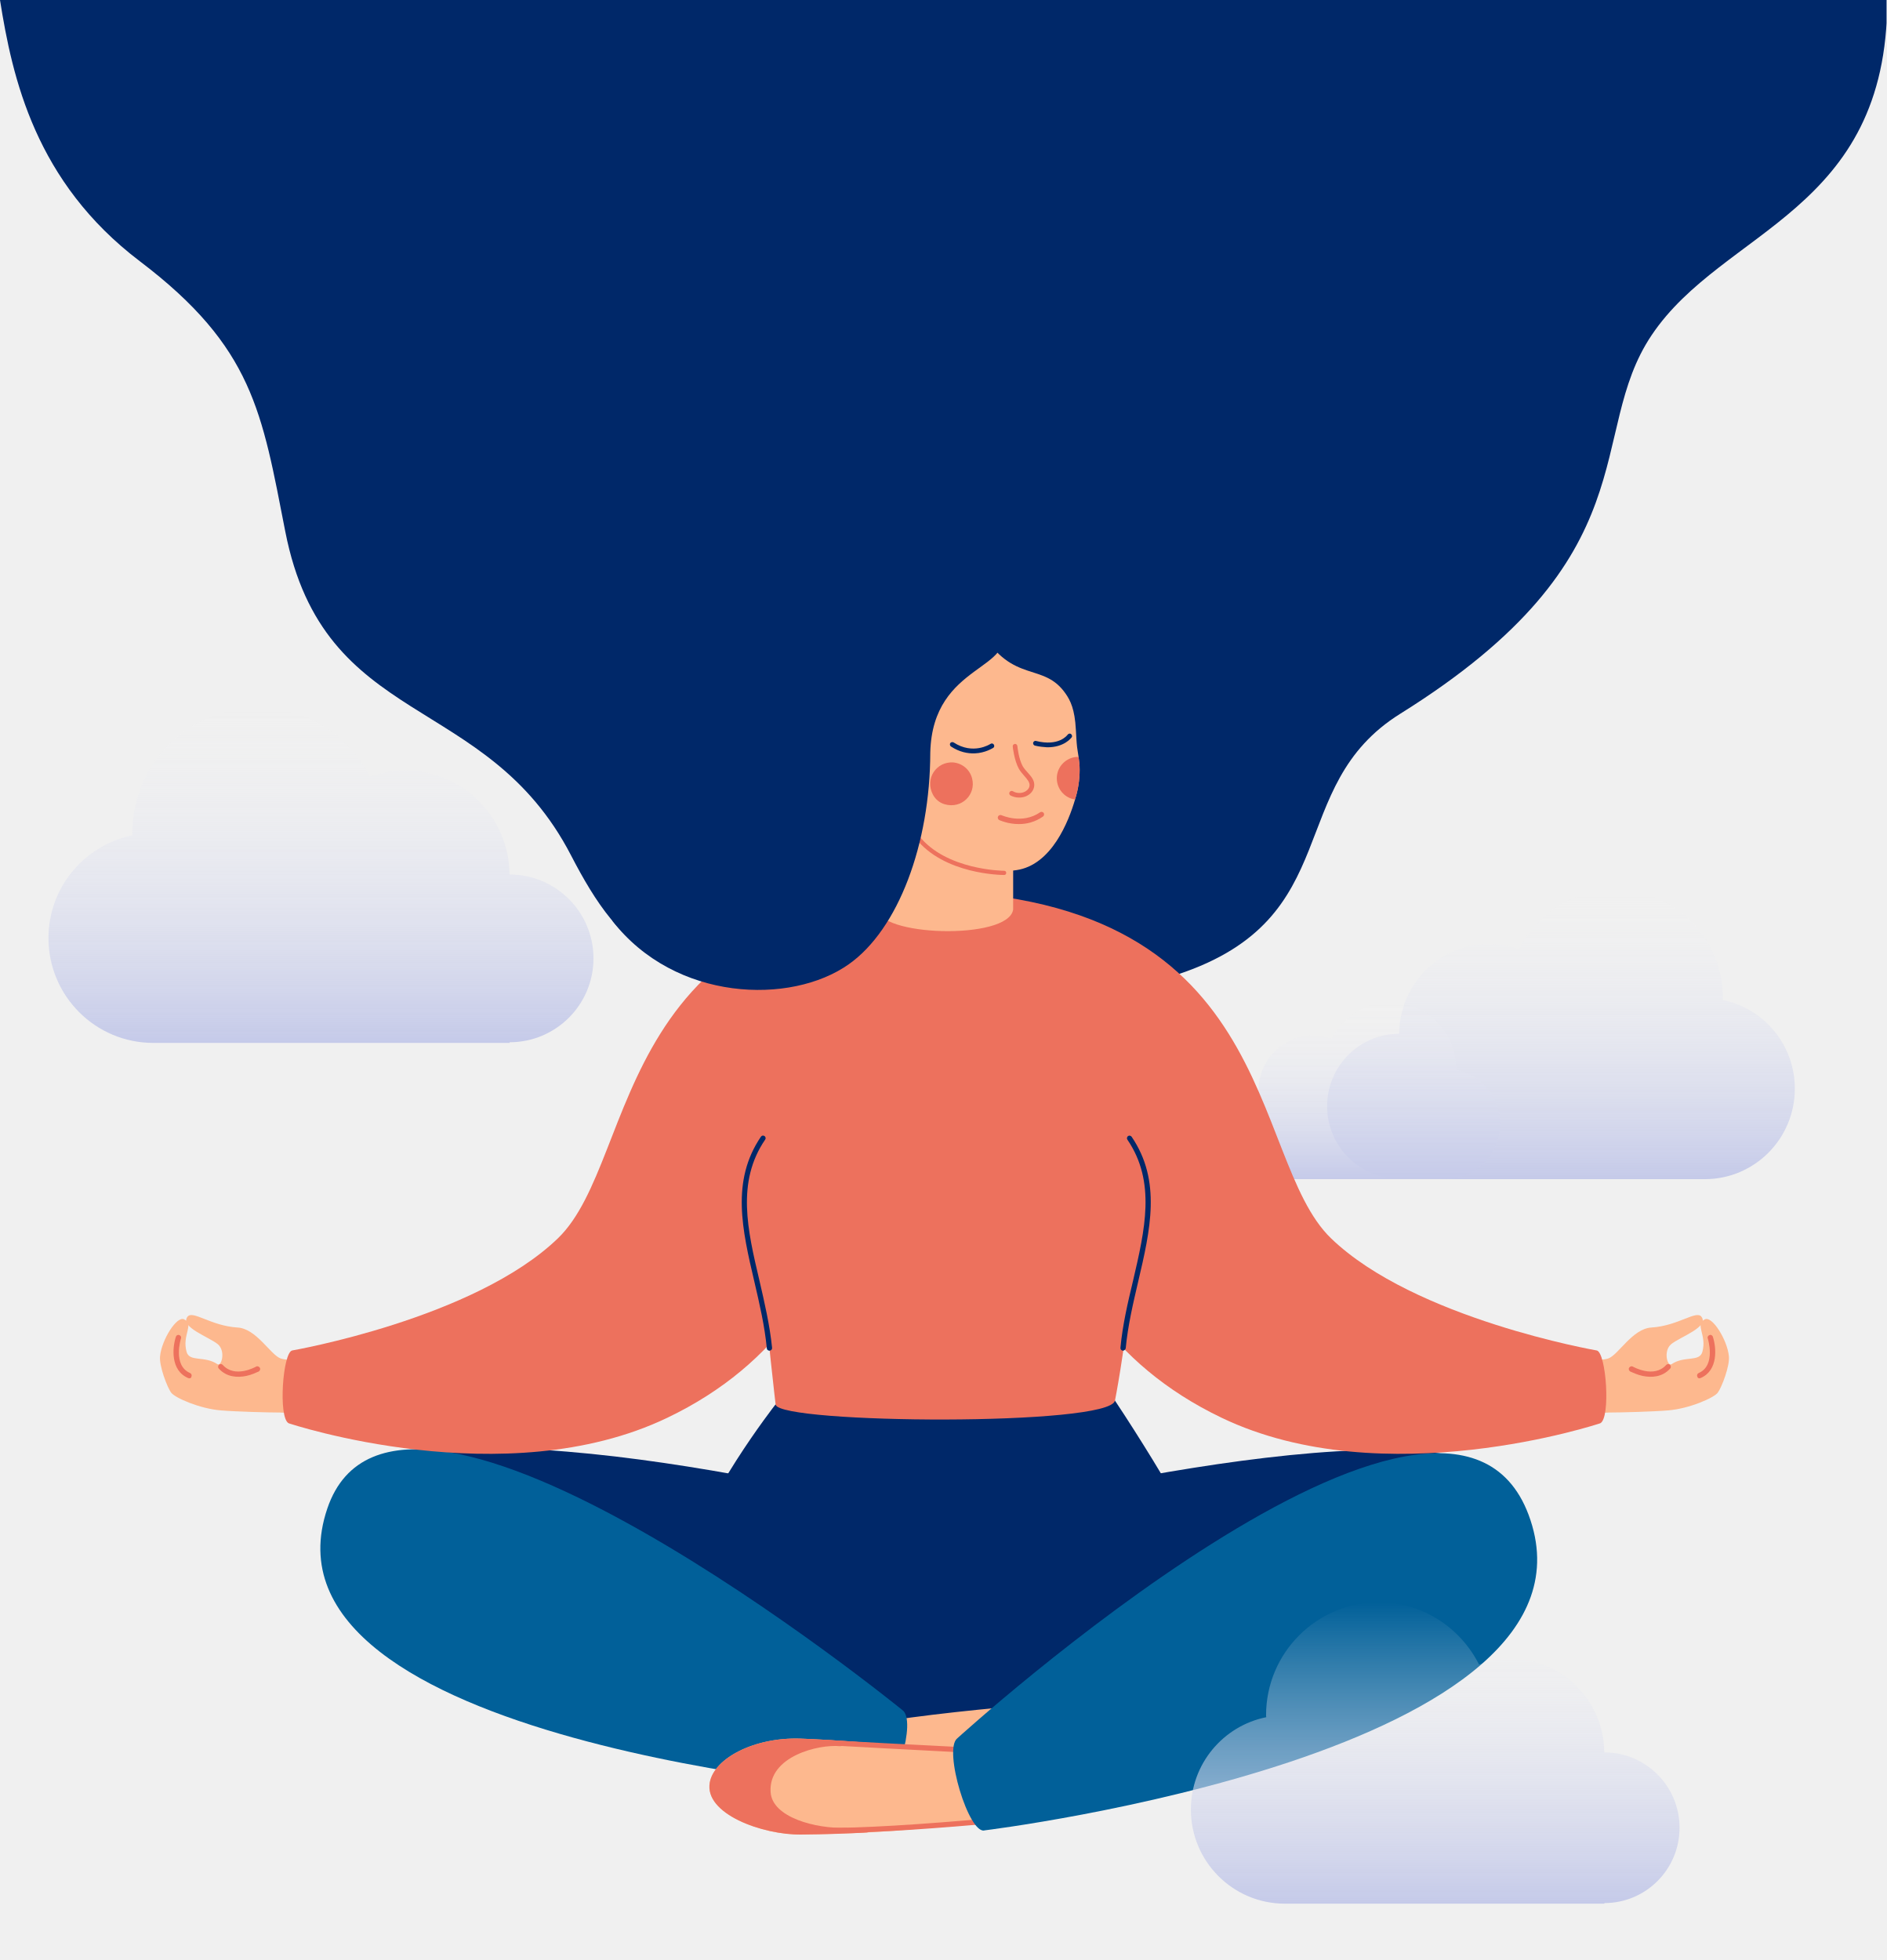
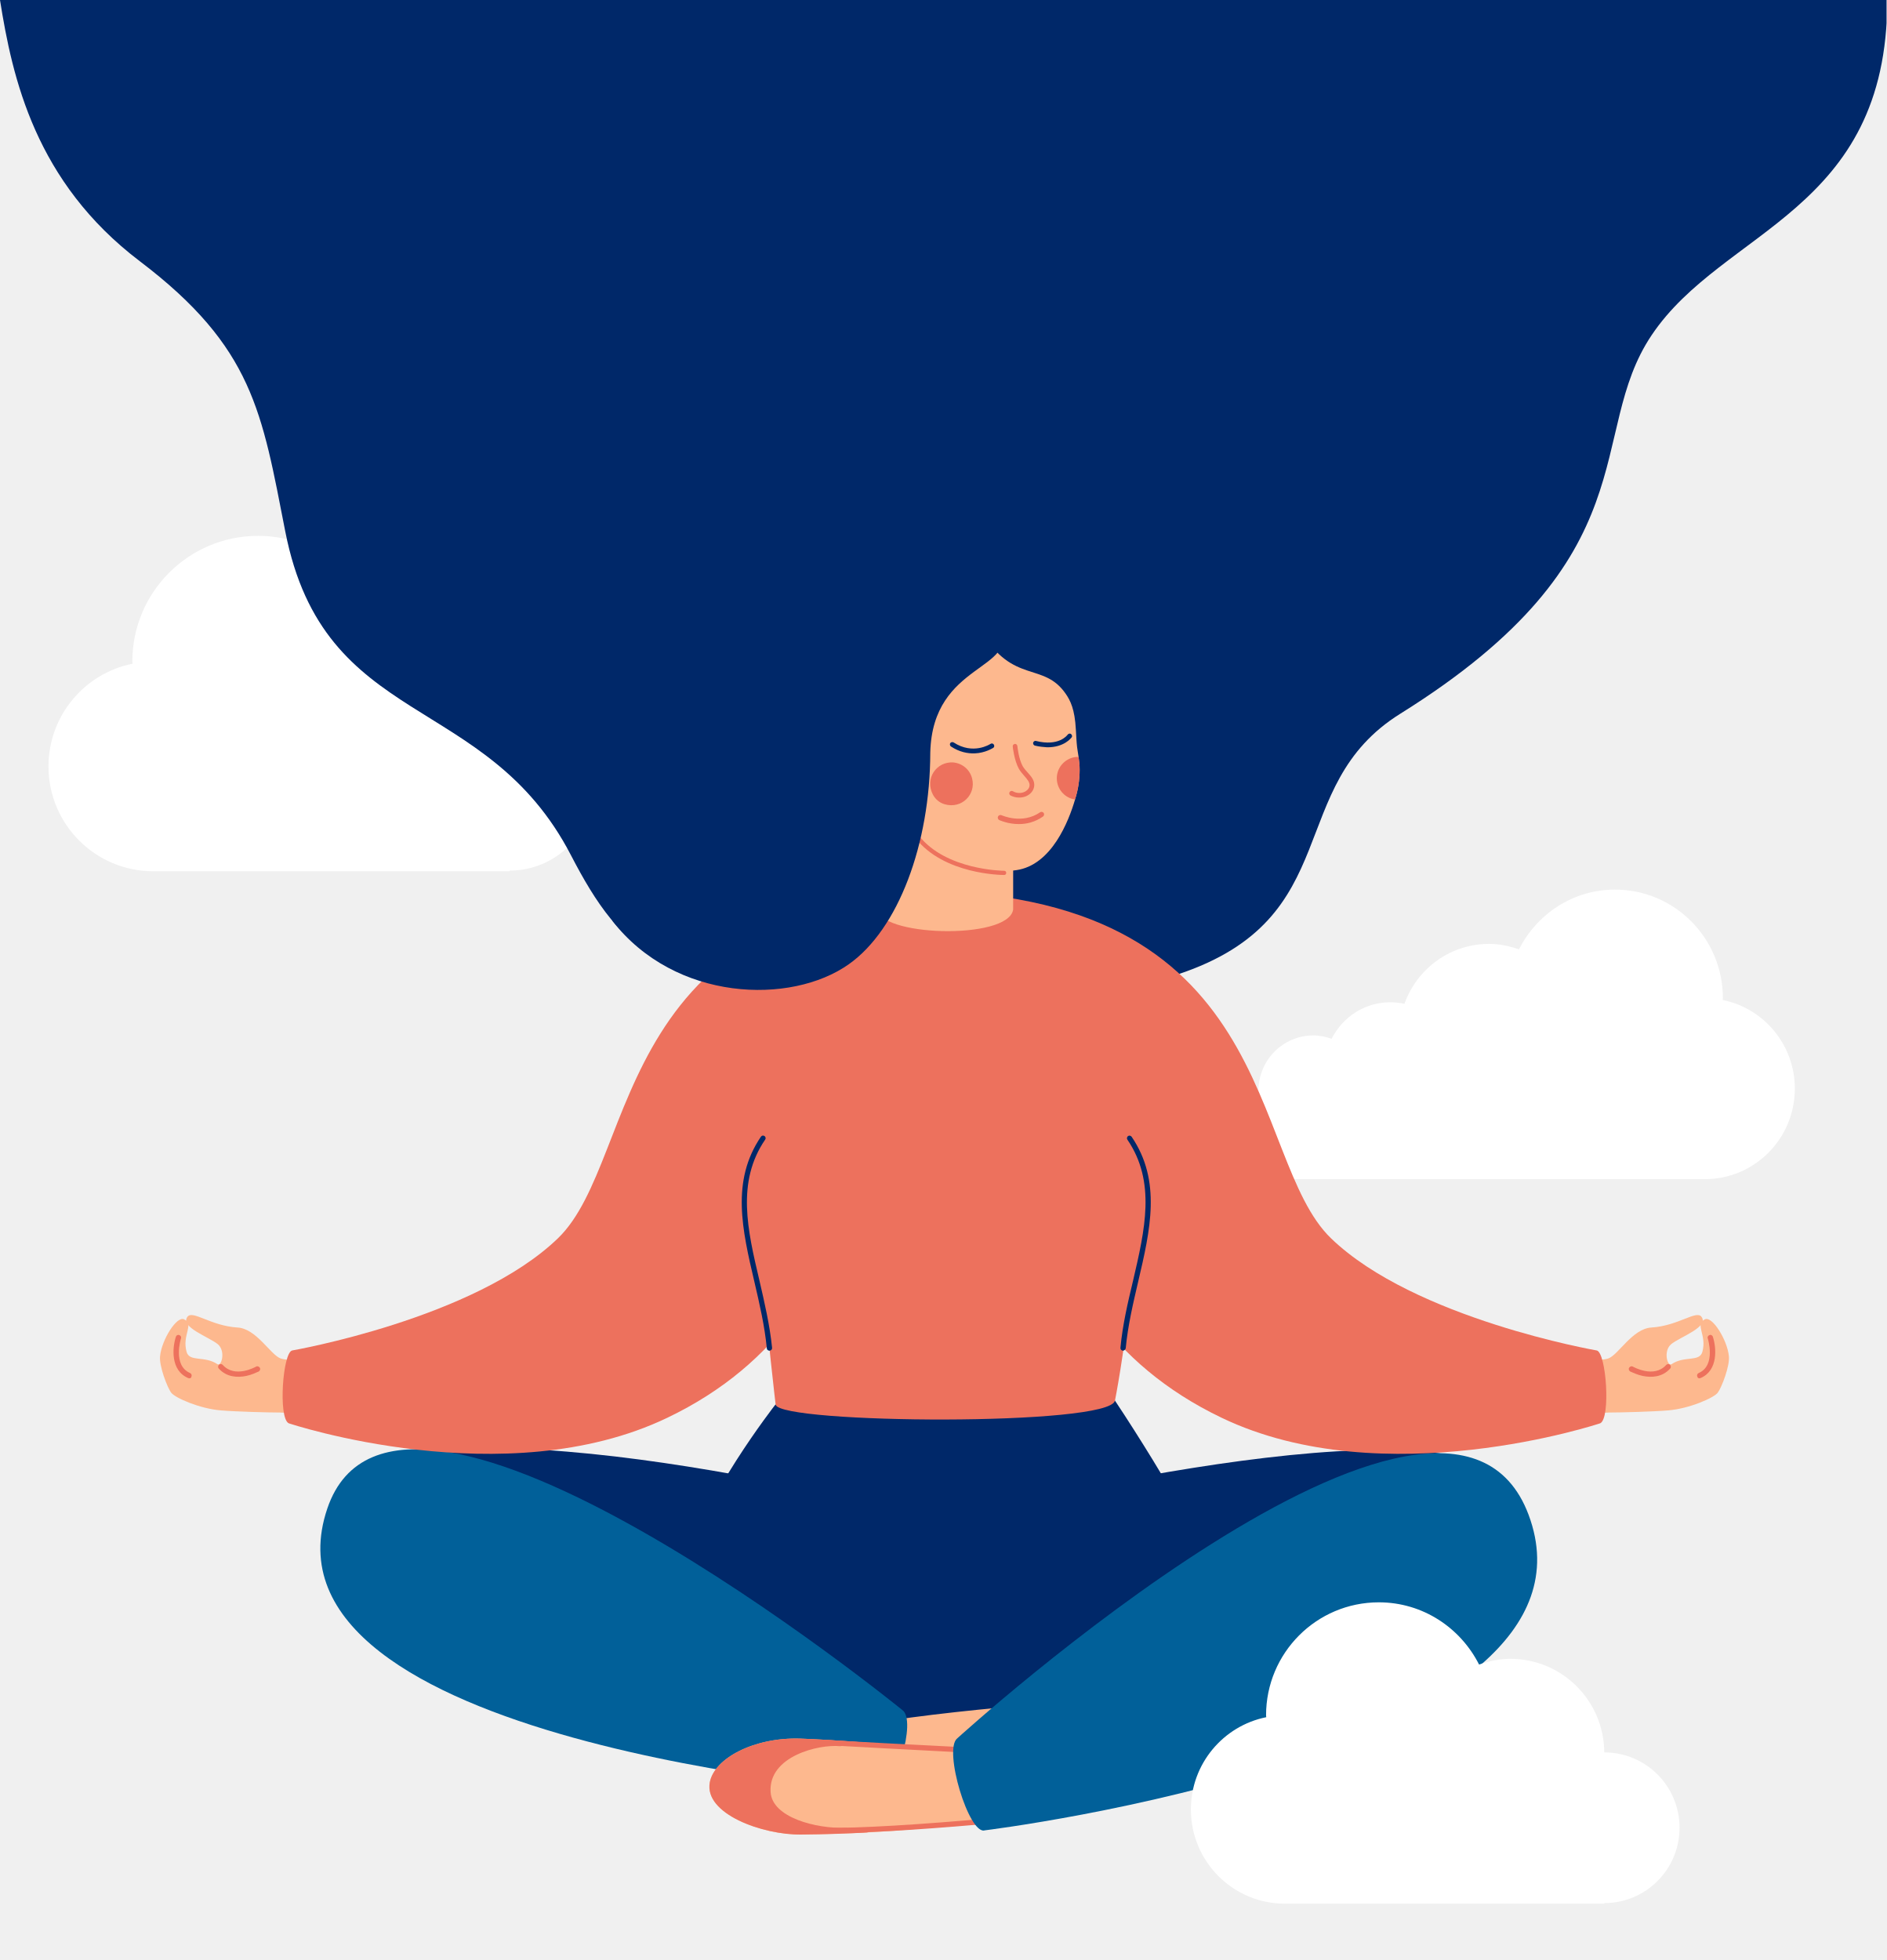
<svg xmlns="http://www.w3.org/2000/svg" width="1440" height="1496" viewBox="0 0 1440 1496" fill="none">
  <g clip-path="url(#clip0)">
-     <path d="M453 731.5C453 766.844 424.344 795.5 389 795.5V796H117C72.812 796 37 760.187 37 716C37 677.25 64.563 644.937 101.156 637.594C101.156 637.063 101 636.563 101 636C101 582.969 143.969 540 197 540C234.438 540 266.5 561.625 282.344 592.875C290.719 589.937 299.594 588 309 588C352.844 588 388.344 623.25 388.906 667H389V667.5C424.344 667.5 453 696.156 453 731.5Z" fill="url(#paint0_linear)" />
-     <path d="M1013 844.318C1013 874.83 1037.59 899.568 1067.92 899.568V900H1301.35C1339.27 900 1370 869.083 1370 830.938C1370 797.485 1346.35 769.59 1314.94 763.251C1314.94 762.793 1315.08 762.361 1315.08 761.875C1315.08 716.094 1278.2 679 1232.69 679C1200.56 679 1173.05 697.668 1159.45 724.646C1152.27 722.11 1144.65 720.438 1136.58 720.438C1098.95 720.438 1068.49 750.868 1068 788.637H1067.92V789.068C1037.59 789.068 1013 813.807 1013 844.318Z" fill="url(#paint1_linear)" />
-     <path d="M927 865.986C927 884.625 942.017 899.736 960.538 899.736V900H1103.08C1126.23 900 1145 881.114 1145 857.812C1145 837.378 1130.56 820.338 1111.38 816.466C1111.38 816.186 1111.46 815.922 1111.46 815.625C1111.46 787.659 1088.94 765 1061.15 765C1041.53 765 1024.73 776.404 1016.43 792.883C1012.04 791.334 1007.39 790.312 1002.46 790.312C979.486 790.312 960.882 808.901 960.588 831.973H960.538V832.236C942.017 832.236 927 847.348 927 865.986Z" fill="url(#paint2_linear)" />
+     <path d="M453 600.5C453 635.844 424.344 664.5 389 664.5V665H117C72.812 665 37 629.187 37 585C37 546.25 64.563 513.937 101.156 506.594C101.156 506.063 101 505.563 101 505C101 451.969 143.969 409 197 409C234.438 409 266.5 430.625 282.344 461.875C290.719 458.937 299.594 457 309 457C352.844 457 388.344 492.25 388.906 536H389V536.5C424.344 536.5 453 565.156 453 600.5Z" fill="white" />
+     <path d="M1013 844.318C1013 874.83 1037.59 899.568 1067.92 899.568V900H1301.35C1339.27 900 1370 869.083 1370 830.938C1370 797.485 1346.35 769.59 1314.94 763.251C1314.94 762.793 1315.08 762.361 1315.08 761.875C1315.08 716.094 1278.2 679 1232.69 679C1200.56 679 1173.05 697.668 1159.45 724.646C1152.27 722.11 1144.65 720.438 1136.58 720.438C1098.95 720.438 1068.49 750.868 1068 788.637H1067.92V789.068C1037.59 789.068 1013 813.807 1013 844.318Z" fill="white" />
+     <path d="M927 865.986C927 884.625 942.017 899.736 960.538 899.736V900H1103.08C1126.23 900 1145 881.114 1145 857.812C1145 837.378 1130.56 820.338 1111.38 816.466C1111.38 816.186 1111.46 815.922 1111.46 815.625C1111.46 787.659 1088.94 765 1061.15 765C1041.53 765 1024.73 776.404 1016.43 792.883C1012.04 791.334 1007.39 790.312 1002.46 790.312C979.486 790.312 960.882 808.901 960.588 831.973H960.538V832.236C942.017 832.236 927 847.348 927 865.986Z" fill="white" />
    <path d="M1260.71 255.802C1209.64 331.756 1261.99 424.25 1068.97 544.684C979.211 600.565 1028.83 700.606 899.242 743.641C892.177 745.889 705.263 739.948 705.102 740.108C704.46 740.429 703.818 740.59 703.175 740.911C682.461 748.78 668.972 728.225 659.819 730.795C514.495 772.064 473.387 725.335 435.811 652.753C370.777 527.341 247.452 557.37 217.745 405.622C199.921 314.574 193.337 265.116 106.785 199.439C26.977 138.901 9.474 59.735 0 0H1440.55C1440.55 162.185 1315.3 174.389 1260.71 255.802Z" fill="#002869" />
    <path d="M672.504 1358.02C802.413 1371.02 1147.5 1127.26 1147.5 1127.26C1081.5 1066.73 723.568 1158.9 723.568 1158.9C704.62 1165.16 661.424 1353.52 672.504 1358.02Z" fill="#002869" />
    <path d="M756.327 1356.09C626.579 1369.1 268.167 1123.89 268.167 1123.89C369.492 1067.69 705.423 1156.97 705.423 1156.97C724.211 1163.23 767.407 1351.43 756.327 1356.09Z" fill="#002869" />
    <path d="M926.862 1195.19C926.862 1195.19 891.695 1130.15 850.908 1068.81C769.334 1078.29 672.023 1081.02 591.894 1072.03C591.894 1072.03 534.567 1145.41 525.093 1192.94C516.101 1238.71 884.951 1281.1 926.862 1195.19Z" fill="#002869" />
    <path d="M660.461 1364.92C660.461 1364.92 654.68 1316.75 679.088 1313.21C719.875 1307.11 776.881 1301.65 802.574 1300.37C836.295 1298.76 865.521 1314.5 869.053 1332.81C873.71 1356.73 831.478 1373.43 803.376 1373.59C695.949 1373.91 664.155 1361.39 660.461 1364.92Z" fill="#FDB88E" />
    <path d="M670.738 1366.53C670.738 1366.53 188.841 1330.88 249.861 1151.35C303.976 992.056 688.723 1305.19 688.723 1305.19C700.124 1312.89 682.942 1369.42 670.738 1366.53Z" fill="#016099" />
-     <path d="M760.984 1389.33C760.984 1389.33 765.962 1341.16 740.429 1337.94C727.423 1336.34 712.81 1334.73 698.037 1333.29C664.315 1330.08 629.63 1327.67 610.842 1327.02C575.515 1325.9 545.165 1342.12 541.793 1360.43C537.297 1384.51 582.099 1400.57 611.485 1400.25C724.05 1398.8 757.13 1385.8 760.984 1389.33Z" fill="#FDB88E" />
-     <path d="M663.994 1330.24C642.637 1328.63 623.207 1327.35 610.842 1327.02C575.515 1325.9 545.165 1342.12 541.793 1360.43C537.297 1384.51 582.099 1400.57 611.485 1400.25C630.754 1400.09 647.775 1399.45 662.709 1398.64L645.688 1395.11C622.886 1395.91 589.325 1387.24 588.201 1367.81C586.434 1340.35 625.134 1331.2 641.192 1332.81L663.994 1330.24Z" fill="#ED715D" />
+     <path d="M760.984 1389.33C760.984 1389.33 765.962 1341.16 740.429 1337.94C727.423 1336.34 712.81 1334.73 698.037 1333.29C664.315 1330.08 629.63 1327.67 610.842 1327.02C575.515 1325.9 545.165 1342.12 541.793 1360.42C537.297 1384.51 582.099 1400.57 611.485 1400.25C724.05 1398.8 757.13 1385.8 760.984 1389.33Z" fill="#FDB88E" />
+     <path d="M663.994 1330.24C642.637 1328.63 623.207 1327.35 610.842 1327.02C575.515 1325.9 545.165 1342.12 541.793 1360.42C537.297 1384.51 582.099 1400.57 611.485 1400.25C630.754 1400.09 647.775 1399.45 662.709 1398.64L645.688 1395.11C622.886 1395.91 589.325 1387.24 588.201 1367.81C586.434 1340.35 625.134 1331.2 641.192 1332.81L663.994 1330.24Z" fill="#ED715D" />
    <path d="M742.035 1337.94C741.875 1337.94 741.875 1337.94 742.035 1337.94C709.117 1336.18 632.36 1332.32 630.754 1331.84C629.63 1331.52 628.988 1330.56 629.309 1329.43C629.63 1328.47 630.594 1327.83 631.557 1327.99C634.769 1328.47 712.328 1332.48 742.035 1333.93C743.159 1333.93 743.962 1334.89 743.962 1336.02C743.962 1337.14 742.999 1337.94 742.035 1337.94Z" fill="#ED715D" />
    <path d="M635.411 1399.12C633.645 1399.12 632.039 1399.12 630.433 1399.12C629.309 1399.12 628.506 1398.16 628.506 1397.04C628.506 1395.91 629.309 1395.11 630.594 1395.11C655.644 1395.43 700.606 1392.86 760.823 1387.4C761.947 1387.24 762.911 1388.04 763.071 1389.17C763.232 1390.29 762.429 1391.26 761.305 1391.42C721.16 1394.95 667.848 1399.12 635.411 1399.12Z" fill="#ED715D" />
-     <path d="M751.67 1397.04C751.67 1397.04 1234.69 1337.94 1166.77 1156.17C1103.5 987.561 730.634 1326.86 730.634 1326.86C719.876 1335.37 739.627 1400.73 751.67 1397.04Z" fill="#016099" />
+     <path d="M751.67 1397.04C751.67 1397.04 1234.69 1337.94 1166.77 1156.17C1103.5 987.56 730.634 1326.86 730.634 1326.86C719.876 1335.37 739.627 1400.73 751.67 1397.04Z" fill="#016099" />
    <path d="M130.711 1063.03C127.66 1059.02 121.237 1042.16 122.2 1034.93C123.485 1022.57 134.886 1004.26 140.507 1006.99C148.535 1011.01 138.74 1018.87 142.433 1031.88C144.682 1039.75 156.083 1034.61 165.878 1041.19C169.09 1043.44 172.462 1031.08 166.199 1025.94C159.294 1020.32 137.295 1012.93 143.076 1005.06C147.09 999.765 160.739 1011.97 181.294 1013.25C195.746 1014.06 206.504 1034.13 214.212 1036.86C229.628 1042.16 285.991 1025.3 336.734 1019.68C346.69 1018.55 492.335 1017.27 418.308 1080.7C395.185 1100.61 245.686 1078.77 213.57 1078.13C204.899 1078.13 180.17 1077.48 168.768 1076.52C152.389 1075.24 133.602 1066.89 130.711 1063.03Z" fill="#FDB88E" />
    <path d="M188.038 1050.19C181.133 1051.63 172.944 1051.15 167.002 1044.57C166.199 1043.76 166.36 1042.32 167.163 1041.68C167.966 1040.87 169.411 1041.03 170.053 1041.84C179.367 1052.11 194.782 1043.44 195.425 1043.12C196.388 1042.48 197.673 1042.96 198.315 1043.92C198.957 1044.89 198.476 1046.17 197.512 1046.81C195.264 1047.78 191.892 1049.38 188.038 1050.19Z" fill="#ED715D" />
    <path d="M144.842 1051.95C144.36 1052.11 144.039 1051.95 143.558 1051.79C130.069 1046.01 131.514 1028.67 134.244 1020.32C134.565 1019.19 135.85 1018.55 136.813 1019.03C137.937 1019.36 138.58 1020.64 138.098 1021.6C138.098 1021.76 131.675 1042.16 145.003 1047.94C146.127 1048.42 146.609 1049.7 146.127 1050.67C146.127 1051.47 145.485 1051.95 144.842 1051.95Z" fill="#ED715D" />
    <path d="M747.334 679.891C463.11 678.767 490.087 883.184 425.855 945.168C362.105 1006.67 223.044 1030.76 223.044 1030.76C215.818 1032.2 212.285 1082.14 220.314 1086.32C220.314 1086.32 385.389 1141.56 509.356 1082.14C595.587 1040.87 634.929 971.824 647.936 905.023C678.607 749.904 763.553 668.008 747.334 679.891Z" fill="#ED715D" />
    <path d="M1311.13 1063.03C1314.18 1059.02 1320.6 1042.16 1319.64 1034.93C1318.35 1022.57 1306.95 1004.26 1301.33 1006.99C1293.3 1011.01 1303.1 1018.87 1299.4 1031.88C1297.16 1039.75 1285.76 1034.61 1275.96 1041.19C1272.75 1043.44 1269.38 1031.08 1275.64 1025.94C1282.54 1020.32 1304.54 1012.93 1298.76 1005.06C1294.75 999.765 1281.1 1011.97 1260.54 1013.25C1246.09 1014.06 1235.33 1034.13 1227.63 1036.86C1212.21 1042.16 1155.85 1025.3 1105.1 1019.68C1095.15 1018.55 949.503 1017.27 1023.53 1080.7C1046.65 1100.61 1196.15 1078.77 1228.27 1078.13C1236.94 1078.13 1261.67 1077.48 1273.07 1076.52C1289.45 1075.24 1308.24 1066.89 1311.13 1063.03Z" fill="#FDB88E" />
    <path d="M1253.8 1050.19C1260.71 1051.63 1268.89 1051.15 1274.84 1044.57C1275.64 1043.76 1275.48 1042.32 1274.68 1041.68C1273.87 1040.87 1272.43 1041.03 1271.79 1041.84C1262.47 1052.11 1247.06 1043.44 1246.41 1043.12C1245.45 1042.48 1244.17 1042.96 1243.52 1043.92C1242.88 1044.89 1243.36 1046.17 1244.33 1046.81C1246.57 1047.78 1249.95 1049.38 1253.8 1050.19Z" fill="#ED715D" />
    <path d="M1296.84 1051.95C1297.32 1052.11 1297.64 1051.95 1298.12 1051.79C1311.61 1046.01 1310.16 1028.67 1307.43 1020.32C1307.11 1019.19 1305.83 1018.55 1304.86 1019.03C1303.74 1019.36 1303.1 1020.64 1303.58 1021.6C1303.58 1021.76 1310 1042.16 1296.68 1047.94C1295.55 1048.42 1295.07 1049.7 1295.55 1050.67C1295.71 1051.47 1296.19 1051.95 1296.84 1051.95Z" fill="#ED715D" />
    <path d="M694.504 679.891C978.729 678.767 951.751 883.184 1015.98 945.168C1079.73 1006.67 1218.79 1030.76 1218.79 1030.76C1226.02 1032.2 1229.55 1082.14 1221.52 1086.32C1221.52 1086.32 1056.45 1141.56 932.482 1082.14C846.251 1040.87 806.909 971.824 793.902 905.023C763.232 749.904 678.285 668.008 694.504 679.891Z" fill="#ED715D" />
    <path d="M851.068 1068.97C851.068 1068.97 879.33 928.628 865.36 794.866C851.068 658.695 587.558 659.819 575.194 781.859C567.004 862.63 592.055 1072.19 592.055 1072.19C595.748 1086.8 847.536 1088.72 851.068 1068.97Z" fill="#ED715D" />
    <path d="M587.237 1030.92C586.274 1030.92 585.31 1030.11 585.31 1029.15C583.705 1012.13 579.69 994.947 575.836 978.408C566.523 938.745 557.851 901.33 580.814 867.608C581.456 866.645 582.741 866.484 583.544 867.126C584.507 867.769 584.668 869.053 584.026 869.856C562.026 902.133 570.537 938.745 579.69 977.444C583.544 994.144 587.558 1011.33 589.325 1028.67C589.485 1029.79 588.682 1030.76 587.558 1030.92C587.237 1030.92 587.237 1030.92 587.237 1030.92Z" fill="#002869" />
    <path d="M857.17 1030.92H857.01C855.886 1030.76 855.083 1029.79 855.243 1028.67C856.849 1011.33 860.864 994.144 864.878 977.444C873.871 938.745 882.542 902.133 860.542 869.856C859.9 868.893 860.221 867.769 861.024 867.126C861.988 866.484 863.112 866.805 863.754 867.608C886.717 901.33 878.046 938.745 868.732 978.408C864.878 994.947 860.864 1011.97 859.258 1029.15C858.937 1030.11 858.134 1030.92 857.17 1030.92Z" fill="#002869" />
-     <path d="M673.468 608.754L669.775 692.577C667.366 714.737 769.815 718.109 773.348 694.182V659.979L673.468 608.754Z" fill="#FDB88E" />
-     <path d="M685.993 581.296C685.511 651.147 736.897 669.614 775.757 664.154C802.734 660.3 815.741 626.739 820.558 610.36V610.2C822.967 602.813 824.091 595.105 824.091 587.558C824.091 584.186 823.77 580.974 823.288 577.763C822.967 575.354 822.485 572.946 822.164 570.376C821.682 566.362 821.522 561.866 821.201 556.888C820.398 541.311 817.026 534.728 813.493 529.589C796.471 504.86 773.509 522.524 749.261 482.379C733.685 456.526 686.314 535.852 685.993 581.296Z" fill="#FDB88E" />
+     <path d="M673.468 608.755L669.775 692.577C667.366 714.737 769.815 718.109 773.348 694.183V659.979L673.468 608.755Z" fill="#FDB88E" />
+     <path d="M685.993 581.295C685.511 651.147 736.897 669.614 775.757 664.154C802.734 660.3 815.741 626.739 820.558 610.36V610.2C822.967 602.813 824.091 595.105 824.091 587.558C824.091 584.186 823.77 580.974 823.288 577.763C822.967 575.354 822.485 572.945 822.164 570.376C821.682 566.362 821.522 561.865 821.201 556.887C820.398 541.311 817.026 534.728 813.493 529.589C796.471 504.86 773.509 522.524 749.261 482.379C733.685 456.526 686.314 535.852 685.993 581.295Z" fill="#FDB88E" />
    <path d="M742.035 594.302C745.086 606.346 734.167 617.586 721.16 613.893C717.146 612.769 713.934 610.039 712.007 606.346C705.744 594.142 714.897 581.135 727.583 581.938C734.649 582.58 740.429 587.558 742.035 594.302Z" fill="#ED715D" />
    <path d="M806.749 595.748C807.551 603.295 813.332 609.236 820.558 610.2C822.967 602.813 824.091 595.105 824.091 587.558C824.091 584.186 823.77 580.975 823.288 577.763C822.646 577.763 822.004 577.763 821.361 577.763C812.369 578.726 805.785 586.755 806.749 595.748Z" fill="#ED715D" />
-     <path d="M766.443 667.848C767.407 667.848 768.049 667.205 768.049 666.242C768.049 665.279 767.407 664.636 766.443 664.636C765.962 664.636 722.123 664.315 701.409 637.82C700.927 637.177 699.803 637.017 699.161 637.498C698.518 637.98 698.358 639.104 698.84 639.746C720.518 667.527 764.677 667.848 766.443 667.848Z" fill="#ED715D" />
-     <path d="M799.202 570.376C812.369 570.537 817.668 563.15 817.989 562.829C818.632 562.026 818.31 560.902 817.508 560.26C816.705 559.617 815.581 559.939 814.938 560.741C814.617 561.223 808.194 569.894 790.852 565.559C789.888 565.238 788.925 565.88 788.603 566.843C788.443 567.807 788.925 568.77 789.888 569.091C793.26 569.894 796.472 570.216 799.202 570.376Z" fill="#002869" />
-     <path d="M743.962 575.033C752.152 574.712 757.612 571.018 758.093 570.858C758.896 570.376 759.217 569.252 758.575 568.288C758.093 567.485 756.969 567.164 756.006 567.807C755.524 568.128 742.678 576.317 727.905 566.683C727.102 566.201 725.978 566.361 725.335 567.164C724.854 567.967 725.014 569.091 725.817 569.734C732.401 574.069 738.663 575.193 743.962 575.033Z" fill="#002869" />
-     <path d="M777.684 608.754C779.771 608.754 781.859 608.433 783.786 607.469C786.997 605.864 789.085 603.134 789.406 599.922C789.888 595.747 787.158 592.696 784.428 589.645C783.144 588.2 781.698 586.594 780.735 584.988C777.523 579.368 776.56 569.573 776.56 569.412C776.399 568.449 775.596 567.646 774.633 567.806C773.669 567.967 772.866 568.77 773.027 569.733C773.027 570.215 774.151 580.332 777.684 586.755C778.808 588.682 780.253 590.448 781.698 592.054C784.107 594.784 786.034 597.032 785.873 599.601C785.552 602.331 783.465 603.616 782.341 604.258C779.45 605.703 775.757 605.543 773.188 603.937C772.385 603.455 771.261 603.616 770.618 604.579C770.137 605.382 770.297 606.506 771.261 607.148C773.188 608.112 775.436 608.754 777.684 608.754Z" fill="#ED715D" />
-     <path d="M747.495 424.089C739.305 416.381 613.893 397.272 567.325 524.451C556.245 554.64 467.445 702.854 467.445 702.854C515.298 764.516 603.777 767.246 647.936 735.933C685.672 709.277 709.92 644.243 710.08 574.551C711.686 504.539 779.771 512.247 763.071 477.241C739.306 426.498 747.495 424.089 747.495 424.089Z" fill="#002869" />
+     <path d="M766.443 667.848C767.407 667.848 768.049 667.205 768.049 666.242C768.049 665.278 767.407 664.636 766.443 664.636C765.962 664.636 722.123 664.315 701.409 637.819C700.927 637.177 699.803 637.016 699.161 637.498C698.518 637.98 698.358 639.104 698.84 639.746C720.518 667.526 764.677 667.848 766.443 667.848Z" fill="#ED715D" />
+     <path d="M799.202 570.376C812.369 570.536 817.668 563.15 817.989 562.829C818.632 562.026 818.31 560.902 817.508 560.259C816.705 559.617 815.581 559.938 814.938 560.741C814.617 561.223 808.194 569.894 790.852 565.559C789.888 565.237 788.925 565.88 788.603 566.843C788.443 567.807 788.925 568.77 789.888 569.091C793.26 569.894 796.472 570.215 799.202 570.376Z" fill="#002869" />
+     <path d="M743.962 575.033C752.152 574.711 757.612 571.018 758.093 570.857C758.896 570.376 759.217 569.252 758.575 568.288C758.093 567.485 756.969 567.164 756.006 567.806C755.524 568.128 742.678 576.317 727.905 566.682C727.102 566.201 725.978 566.361 725.335 567.164C724.854 567.967 725.014 569.091 725.817 569.733C732.401 574.069 738.663 575.193 743.962 575.033Z" fill="#002869" />
+     <path d="M777.684 608.754C779.771 608.754 781.859 608.433 783.786 607.469C786.997 605.863 789.085 603.134 789.406 599.922C789.888 595.747 787.158 592.696 784.428 589.645C783.144 588.2 781.698 586.594 780.735 584.988C777.523 579.368 776.56 569.573 776.56 569.412C776.399 568.449 775.596 567.646 774.633 567.806C773.669 567.967 772.866 568.77 773.027 569.733C773.027 570.215 774.151 580.331 777.684 586.755C778.808 588.681 780.253 590.448 781.698 592.054C784.107 594.783 786.034 597.032 785.873 599.601C785.552 602.331 783.465 603.615 782.341 604.258C779.45 605.703 775.757 605.542 773.188 603.936C772.385 603.455 771.261 603.615 770.618 604.579C770.137 605.382 770.297 606.506 771.261 607.148C773.188 608.112 775.436 608.754 777.684 608.754Z" fill="#ED715D" />
+     <path d="M747.495 424.089C739.305 416.381 613.893 397.272 567.325 524.451C556.245 554.64 467.445 702.854 467.445 702.854C515.298 764.516 603.777 767.246 647.936 735.933C685.672 709.277 709.92 644.243 710.08 574.551C711.686 504.539 779.771 512.247 763.071 477.24C739.306 426.498 747.495 424.089 747.495 424.089Z" fill="#002869" />
    <path d="M777.684 628.987C769.334 628.987 763.232 626.097 762.75 625.936C761.786 625.455 761.305 624.331 761.786 623.207C762.268 622.243 763.392 621.761 764.516 622.243C764.677 622.243 780.092 629.469 793.902 619.995C794.866 619.353 795.99 619.674 796.632 620.477C797.274 621.44 796.953 622.564 796.15 623.207C789.727 627.703 783.304 628.987 777.684 628.987Z" fill="#ED715D" />
-     <path d="M1282 1395.05C1282 1426.81 1256.31 1452.55 1224.62 1452.55V1453H980.731C941.11 1453 909 1420.82 909 1381.12C909 1346.31 933.714 1317.28 966.524 1310.68C966.524 1310.21 966.385 1309.76 966.385 1309.25C966.385 1261.6 1004.91 1223 1052.46 1223C1086.03 1223 1114.78 1242.43 1128.98 1270.5C1136.49 1267.87 1144.45 1266.12 1152.88 1266.12C1192.2 1266.12 1224.03 1297.79 1224.53 1337.1H1224.62V1337.55C1256.31 1337.55 1282 1363.3 1282 1395.05Z" fill="url(#paint3_linear)" />
+     <path d="M1282 1395.05C1282 1426.81 1256.31 1452.55 1224.62 1452.55V1453H980.731C941.11 1453 909 1420.82 909 1381.12C909 1346.31 933.714 1317.28 966.524 1310.68C966.524 1310.21 966.385 1309.76 966.385 1309.25C966.385 1261.6 1004.91 1223 1052.46 1223C1086.03 1223 1114.78 1242.43 1128.98 1270.5C1136.49 1267.87 1144.45 1266.12 1152.88 1266.12C1192.2 1266.12 1224.03 1297.79 1224.53 1337.1H1224.62V1337.55C1256.31 1337.55 1282 1363.3 1282 1395.05Z" fill="white" />
  </g>
  <defs>
-     <linearGradient id="paint0_linear" x1="245" y1="540" x2="245" y2="796" gradientUnits="userSpaceOnUse">
-       <stop stop-color="#F5F5F5" stop-opacity="0" />
-       <stop offset="1" stop-color="#C5CAE9" />
-     </linearGradient>
-     <linearGradient id="paint1_linear" x1="1191.5" y1="679" x2="1191.5" y2="900" gradientUnits="userSpaceOnUse">
-       <stop stop-color="#F5F5F5" stop-opacity="0" />
-       <stop offset="1" stop-color="#C5CAE9" />
-     </linearGradient>
-     <linearGradient id="paint2_linear" x1="1036" y1="765" x2="1036" y2="900" gradientUnits="userSpaceOnUse">
-       <stop stop-color="#F5F5F5" stop-opacity="0" />
-       <stop offset="1" stop-color="#C5CAE9" />
-     </linearGradient>
-     <linearGradient id="paint3_linear" x1="1095.5" y1="1223" x2="1095.5" y2="1453" gradientUnits="userSpaceOnUse">
-       <stop stop-color="#F5F5F5" stop-opacity="0" />
-       <stop offset="1" stop-color="#C5CAE9" />
-     </linearGradient>
    <clipPath id="clip0">
      <rect width="1440" height="1496" fill="white" />
    </clipPath>
  </defs>
</svg>
